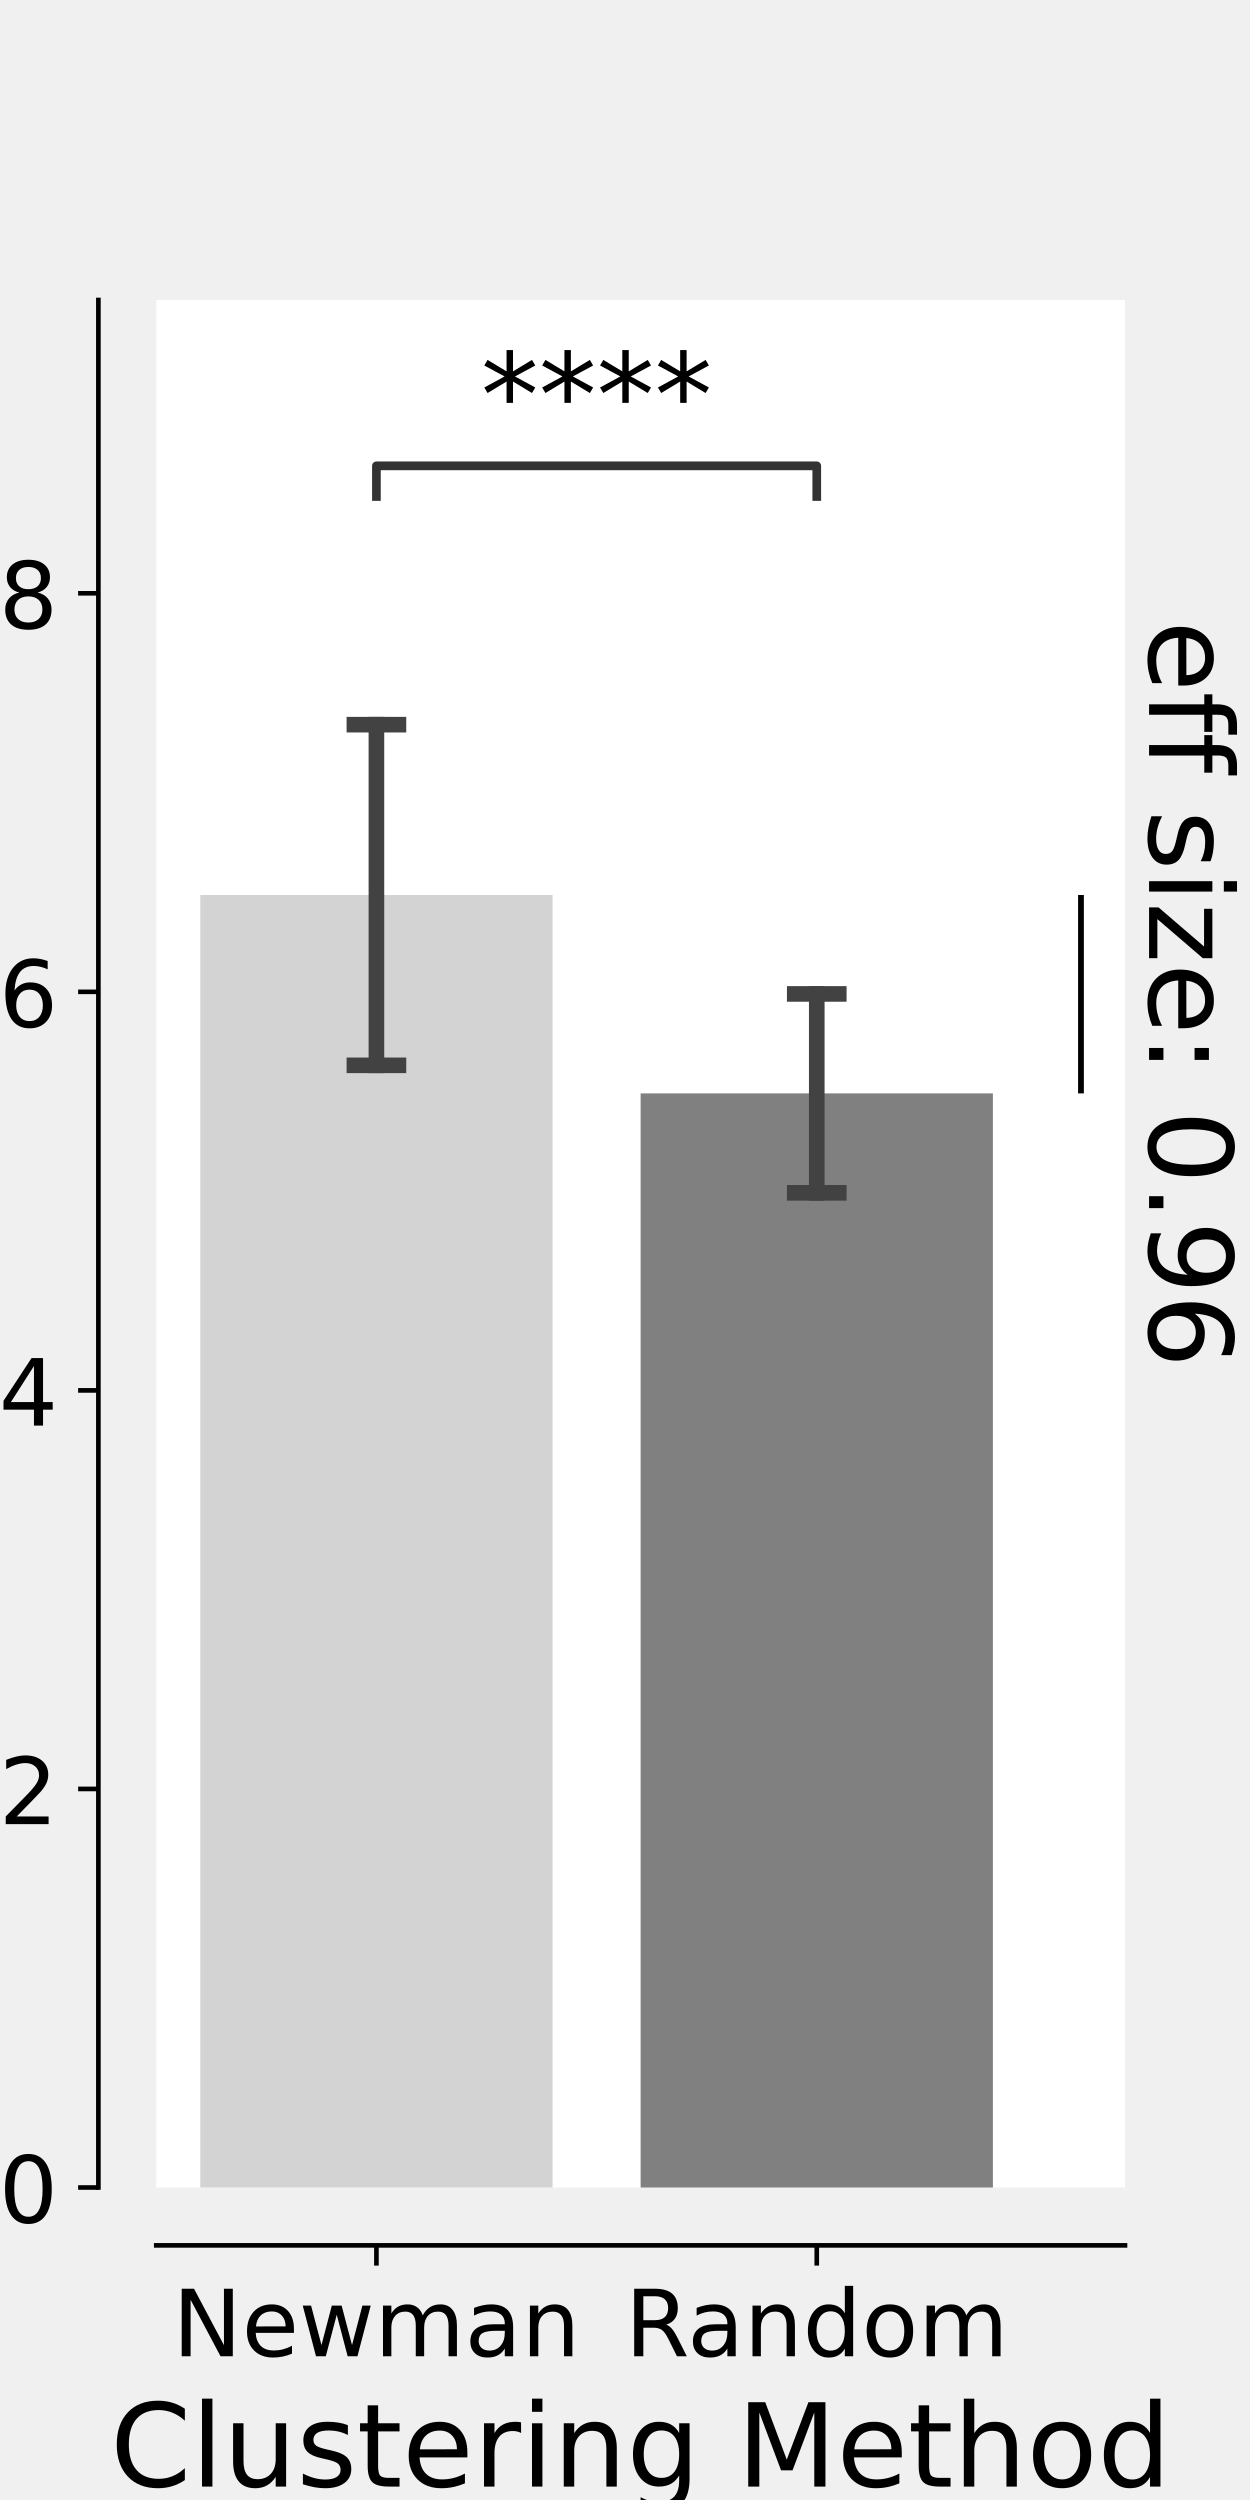
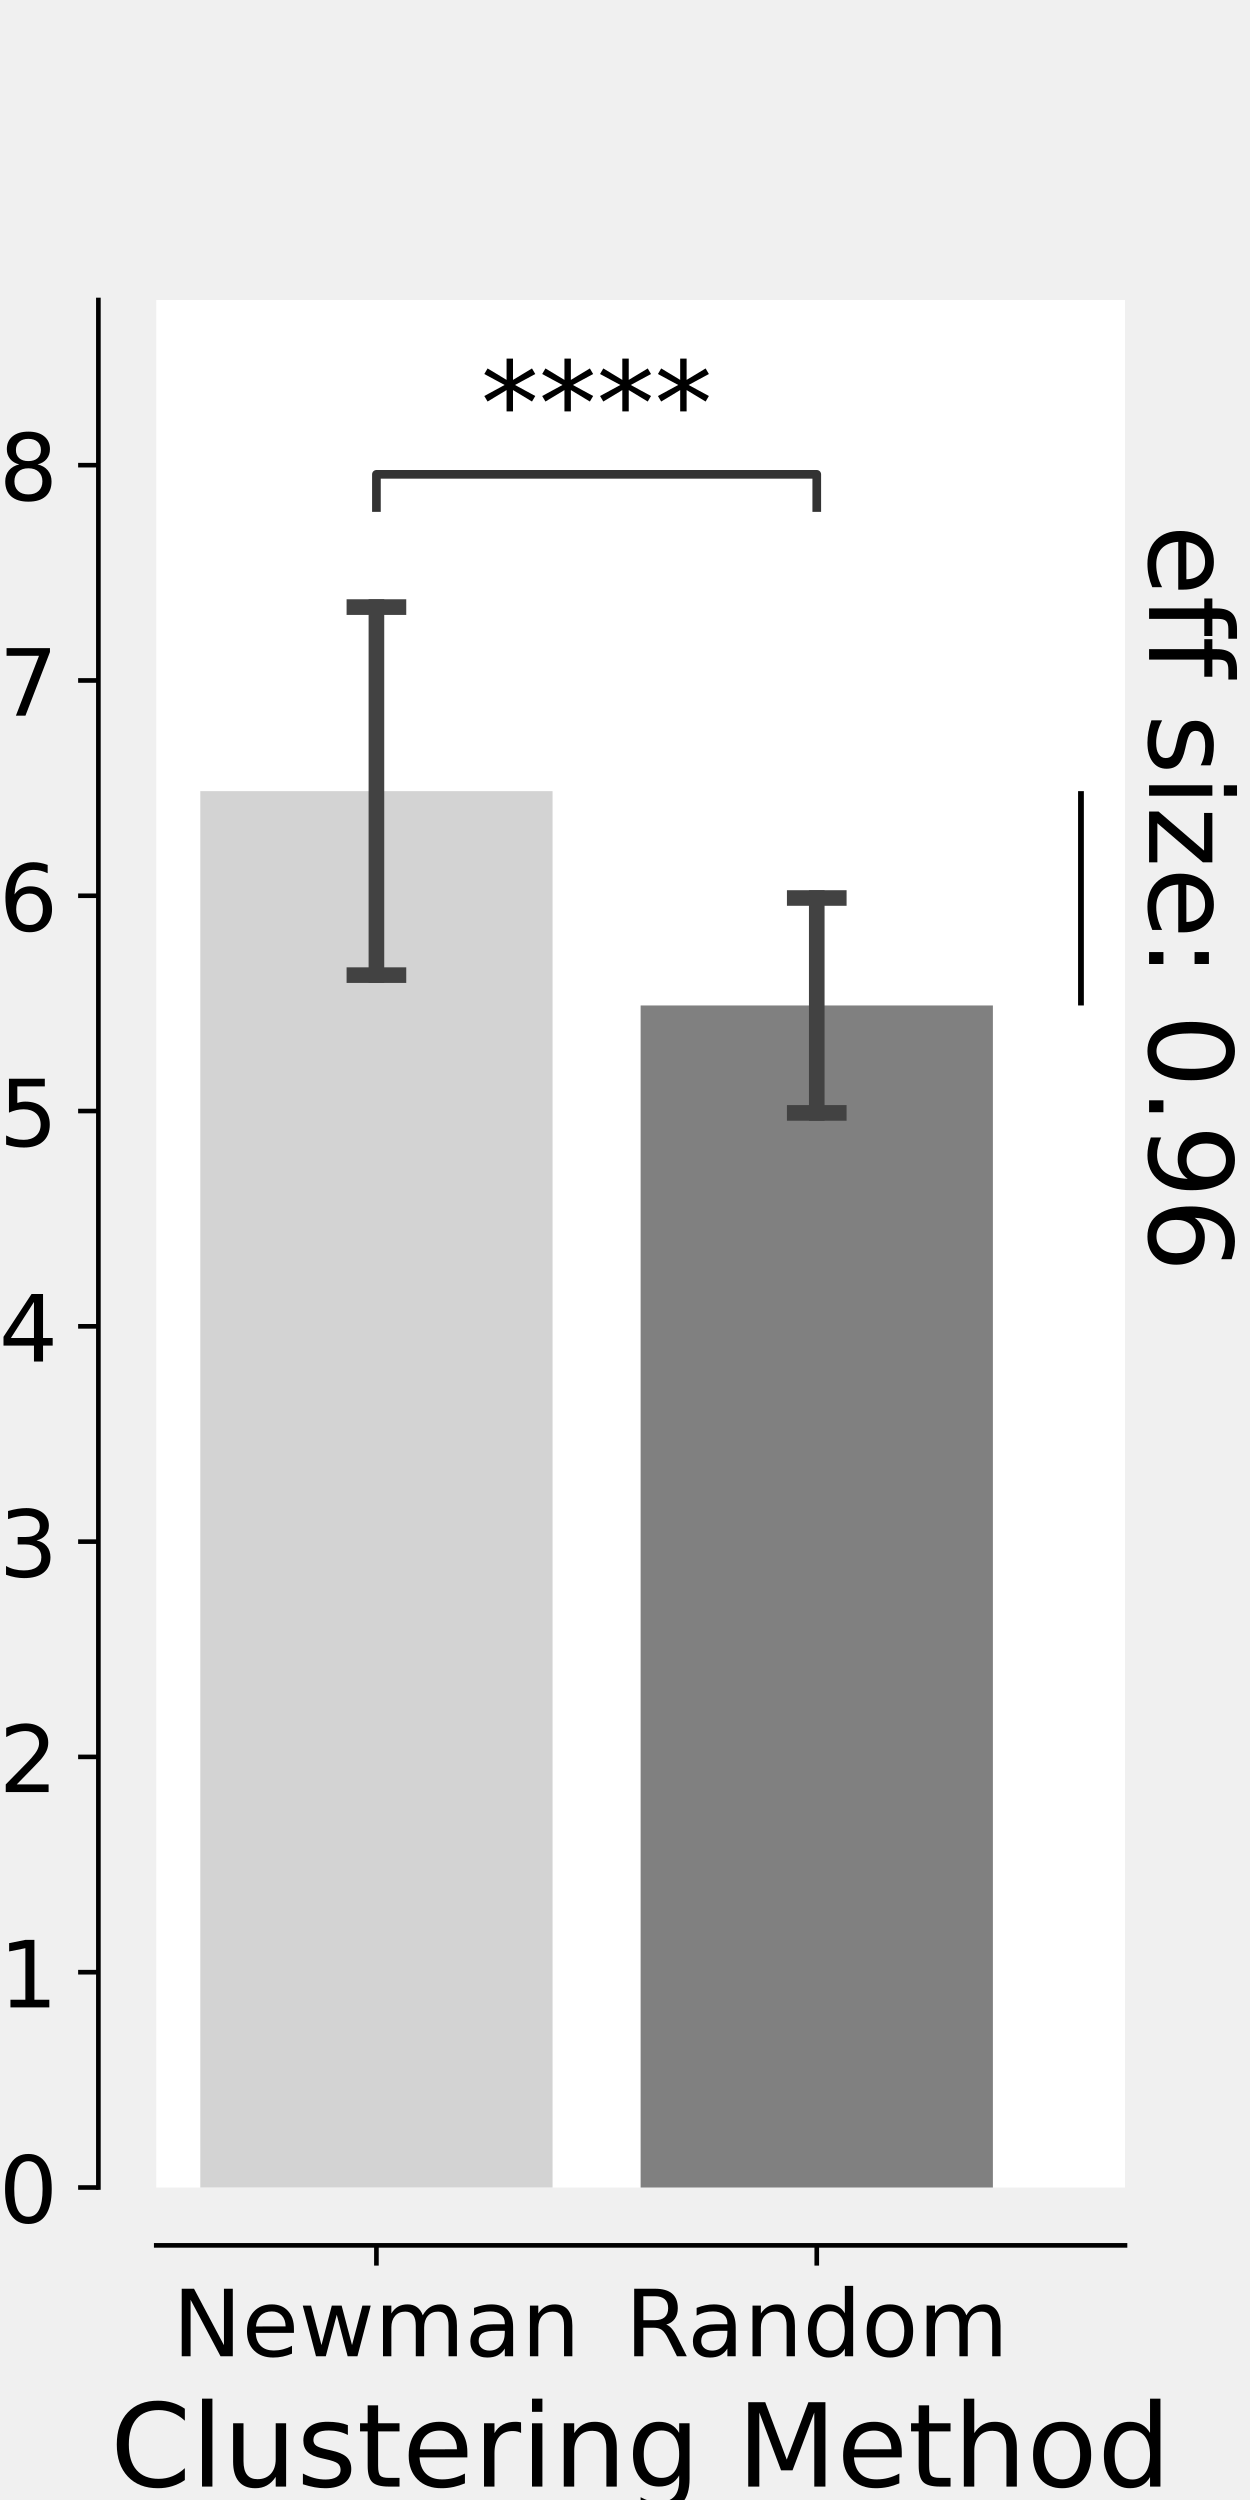
<svg xmlns="http://www.w3.org/2000/svg" xmlns:xlink="http://www.w3.org/1999/xlink" height="432pt" version="1.1" viewBox="0 0 216 432" width="216pt">
  <defs>
    <style type="text/css">*{stroke-linecap:butt;stroke-linejoin:round;}</style>
  </defs>
  <g id="figure_1">
    <g id="patch_1">
      <path d="M 0 432  L 216 432  L 216 0  L 0 0  z " style="fill:none;" />
    </g>
    <g id="axes_1">
      <g id="patch_2">
        <path d="M 27 378  L 194.4 378  L 194.4 51.84  L 27 51.84  z " style="fill:#ffffff;" />
      </g>
      <g id="patch_3">
-         <path clip-path="url(#p0fd2983d20)" d="M 34.609 378  L 95.482 378  L 95.482 154.655  L 34.609 154.655  z " style="fill:#d3d3d3;" />
+         <path clip-path="url(#p87acf8a7d2)" d="M 34.609 378  L 95.482 378  L 95.482 136.706  L 34.609 136.706  z " style="fill:#d3d3d3;" />
      </g>
      <g id="patch_4">
-         <path clip-path="url(#p0fd2983d20)" d="M 110.7 378  L 171.573 378  L 171.573 188.935  L 110.7 188.935  z " style="fill:#808080;" />
+         <path clip-path="url(#p87acf8a7d2)" d="M 110.7 378  L 171.573 378  L 171.573 173.741  L 110.7 173.741  z " style="fill:#808080;" />
      </g>
      <g id="matplotlib.axis_1">
        <g id="xtick_1">
          <g id="line2d_1">
            <defs>
-               <path d="M 0 0  L 0 3.5  " id="m1e51593201" style="stroke:#000000;stroke-width:0.8;" />
+               <path d="M 0 0  L 0 3.5  " id="m593644cdab" style="stroke:#000000;stroke-width:0.8;" />
            </defs>
            <g>
-               <use style="stroke:#000000;stroke-width:0.8;" x="65.045" xlink:href="#m1e51593201" y="388" />
+               <use style="stroke:#000000;stroke-width:0.8;" x="65.045" xlink:href="#m593644cdab" y="388" />
            </g>
          </g>
          <g id="text_1">
            <g transform="translate(29.83046 407.1575)scale(0.16 -0.16)">
              <defs>
                <path d="M 9.812 72.906  L 23.094 72.906  L 55.422 11.922  L 55.422 72.906  L 64.984 72.906  L 64.984 0  L 51.703 0  L 19.391 60.984  L 19.391 0  L 9.812 0  z " id="DejaVuSans-78" />
                <path d="M 56.203 29.594  L 56.203 25.203  L 14.891 25.203  Q 15.484 15.922 20.484 11.062  Q 25.484 6.203 34.422 6.203  Q 39.594 6.203 44.453 7.469  Q 49.312 8.734 54.109 11.281  L 54.109 2.781  Q 49.266 0.734 44.188 -0.344  Q 39.109 -1.422 33.891 -1.422  Q 20.797 -1.422 13.156 6.188  Q 5.516 13.812 5.516 26.812  Q 5.516 40.234 12.766 48.109  Q 20.016 56 32.328 56  Q 43.359 56 49.781 48.891  Q 56.203 41.797 56.203 29.594  z M 47.219 32.234  Q 47.125 39.594 43.094 43.984  Q 39.062 48.391 32.422 48.391  Q 24.906 48.391 20.391 44.141  Q 15.875 39.891 15.188 32.172  z " id="DejaVuSans-101" />
                <path d="M 4.203 54.688  L 13.188 54.688  L 24.422 12.016  L 35.594 54.688  L 46.188 54.688  L 57.422 12.016  L 68.609 54.688  L 77.594 54.688  L 63.281 0  L 52.688 0  L 40.922 44.828  L 29.109 0  L 18.5 0  z " id="DejaVuSans-119" />
                <path d="M 52 44.188  Q 55.375 50.25 60.062 53.125  Q 64.75 56 71.094 56  Q 79.641 56 84.281 50.016  Q 88.922 44.047 88.922 33.016  L 88.922 0  L 79.891 0  L 79.891 32.719  Q 79.891 40.578 77.094 44.375  Q 74.312 48.188 68.609 48.188  Q 61.625 48.188 57.562 43.547  Q 53.516 38.922 53.516 30.906  L 53.516 0  L 44.484 0  L 44.484 32.719  Q 44.484 40.625 41.703 44.406  Q 38.922 48.188 33.109 48.188  Q 26.219 48.188 22.156 43.531  Q 18.109 38.875 18.109 30.906  L 18.109 0  L 9.078 0  L 9.078 54.688  L 18.109 54.688  L 18.109 46.188  Q 21.188 51.219 25.484 53.609  Q 29.781 56 35.688 56  Q 41.656 56 45.828 52.969  Q 50 49.953 52 44.188  z " id="DejaVuSans-109" />
                <path d="M 34.281 27.484  Q 23.391 27.484 19.188 25  Q 14.984 22.516 14.984 16.5  Q 14.984 11.719 18.141 8.906  Q 21.297 6.109 26.703 6.109  Q 34.188 6.109 38.703 11.406  Q 43.219 16.703 43.219 25.484  L 43.219 27.484  z M 52.203 31.203  L 52.203 0  L 43.219 0  L 43.219 8.297  Q 40.141 3.328 35.547 0.953  Q 30.953 -1.422 24.312 -1.422  Q 15.922 -1.422 10.953 3.297  Q 6 8.016 6 15.922  Q 6 25.141 12.172 29.828  Q 18.359 34.516 30.609 34.516  L 43.219 34.516  L 43.219 35.406  Q 43.219 41.609 39.141 45  Q 35.062 48.391 27.688 48.391  Q 23 48.391 18.547 47.266  Q 14.109 46.141 10.016 43.891  L 10.016 52.203  Q 14.938 54.109 19.578 55.047  Q 24.219 56 28.609 56  Q 40.484 56 46.344 49.844  Q 52.203 43.703 52.203 31.203  z " id="DejaVuSans-97" />
                <path d="M 54.891 33.016  L 54.891 0  L 45.906 0  L 45.906 32.719  Q 45.906 40.484 42.875 44.328  Q 39.844 48.188 33.797 48.188  Q 26.516 48.188 22.312 43.547  Q 18.109 38.922 18.109 30.906  L 18.109 0  L 9.078 0  L 9.078 54.688  L 18.109 54.688  L 18.109 46.188  Q 21.344 51.125 25.703 53.562  Q 30.078 56 35.797 56  Q 45.219 56 50.047 50.172  Q 54.891 44.344 54.891 33.016  z " id="DejaVuSans-110" />
              </defs>
              <use xlink:href="#DejaVuSans-78" />
              <use x="74.805" xlink:href="#DejaVuSans-101" />
              <use x="136.328" xlink:href="#DejaVuSans-119" />
              <use x="218.115" xlink:href="#DejaVuSans-109" />
              <use x="315.527" xlink:href="#DejaVuSans-97" />
              <use x="376.807" xlink:href="#DejaVuSans-110" />
            </g>
          </g>
        </g>
        <g id="xtick_2">
          <g id="line2d_2">
            <g>
-               <use style="stroke:#000000;stroke-width:0.8;" x="141.136" xlink:href="#m1e51593201" y="388" />
+               <use style="stroke:#000000;stroke-width:0.8;" x="141.136" xlink:href="#m593644cdab" y="388" />
            </g>
          </g>
          <g id="text_2">
            <g transform="translate(108.0189 407.1575)scale(0.16 -0.16)">
              <defs>
                <path d="M 44.391 34.188  Q 47.562 33.109 50.562 29.594  Q 53.562 26.078 56.594 19.922  L 66.609 0  L 56 0  L 46.688 18.703  Q 43.062 26.031 39.672 28.422  Q 36.281 30.812 30.422 30.812  L 19.672 30.812  L 19.672 0  L 9.812 0  L 9.812 72.906  L 32.078 72.906  Q 44.578 72.906 50.734 67.672  Q 56.891 62.453 56.891 51.906  Q 56.891 45.016 53.688 40.469  Q 50.484 35.938 44.391 34.188  z M 19.672 64.797  L 19.672 38.922  L 32.078 38.922  Q 39.203 38.922 42.844 42.219  Q 46.484 45.516 46.484 51.906  Q 46.484 58.297 42.844 61.547  Q 39.203 64.797 32.078 64.797  z " id="DejaVuSans-82" />
                <path d="M 45.406 46.391  L 45.406 75.984  L 54.391 75.984  L 54.391 0  L 45.406 0  L 45.406 8.203  Q 42.578 3.328 38.25 0.953  Q 33.938 -1.422 27.875 -1.422  Q 17.969 -1.422 11.734 6.484  Q 5.516 14.406 5.516 27.297  Q 5.516 40.188 11.734 48.094  Q 17.969 56 27.875 56  Q 33.938 56 38.25 53.625  Q 42.578 51.266 45.406 46.391  z M 14.797 27.297  Q 14.797 17.391 18.875 11.75  Q 22.953 6.109 30.078 6.109  Q 37.203 6.109 41.297 11.75  Q 45.406 17.391 45.406 27.297  Q 45.406 37.203 41.297 42.844  Q 37.203 48.484 30.078 48.484  Q 22.953 48.484 18.875 42.844  Q 14.797 37.203 14.797 27.297  z " id="DejaVuSans-100" />
                <path d="M 30.609 48.391  Q 23.391 48.391 19.188 42.75  Q 14.984 37.109 14.984 27.297  Q 14.984 17.484 19.156 11.844  Q 23.344 6.203 30.609 6.203  Q 37.797 6.203 41.984 11.859  Q 46.188 17.531 46.188 27.297  Q 46.188 37.016 41.984 42.703  Q 37.797 48.391 30.609 48.391  z M 30.609 56  Q 42.328 56 49.016 48.375  Q 55.719 40.766 55.719 27.297  Q 55.719 13.875 49.016 6.219  Q 42.328 -1.422 30.609 -1.422  Q 18.844 -1.422 12.172 6.219  Q 5.516 13.875 5.516 27.297  Q 5.516 40.766 12.172 48.375  Q 18.844 56 30.609 56  z " id="DejaVuSans-111" />
              </defs>
              <use xlink:href="#DejaVuSans-82" />
              <use x="67.232" xlink:href="#DejaVuSans-97" />
              <use x="128.512" xlink:href="#DejaVuSans-110" />
              <use x="191.891" xlink:href="#DejaVuSans-100" />
              <use x="255.367" xlink:href="#DejaVuSans-111" />
              <use x="316.549" xlink:href="#DejaVuSans-109" />
            </g>
          </g>
        </g>
        <g id="text_3">
          <g transform="translate(19.05937 429.6819)scale(0.2 -0.2)">
            <defs>
              <path d="M 64.406 67.281  L 64.406 56.891  Q 59.422 61.531 53.781 63.812  Q 48.141 66.109 41.797 66.109  Q 29.297 66.109 22.656 58.469  Q 16.016 50.828 16.016 36.375  Q 16.016 21.969 22.656 14.328  Q 29.297 6.688 41.797 6.688  Q 48.141 6.688 53.781 8.984  Q 59.422 11.281 64.406 15.922  L 64.406 5.609  Q 59.234 2.094 53.438 0.328  Q 47.656 -1.422 41.219 -1.422  Q 24.656 -1.422 15.125 8.703  Q 5.609 18.844 5.609 36.375  Q 5.609 53.953 15.125 64.078  Q 24.656 74.219 41.219 74.219  Q 47.75 74.219 53.531 72.484  Q 59.328 70.75 64.406 67.281  z " id="DejaVuSans-67" />
              <path d="M 9.422 75.984  L 18.406 75.984  L 18.406 0  L 9.422 0  z " id="DejaVuSans-108" />
              <path d="M 8.5 21.578  L 8.5 54.688  L 17.484 54.688  L 17.484 21.922  Q 17.484 14.156 20.5 10.266  Q 23.531 6.391 29.594 6.391  Q 36.859 6.391 41.078 11.031  Q 45.312 15.672 45.312 23.688  L 45.312 54.688  L 54.297 54.688  L 54.297 0  L 45.312 0  L 45.312 8.406  Q 42.047 3.422 37.719 1  Q 33.406 -1.422 27.688 -1.422  Q 18.266 -1.422 13.375 4.438  Q 8.5 10.297 8.5 21.578  z M 31.109 56  z " id="DejaVuSans-117" />
              <path d="M 44.281 53.078  L 44.281 44.578  Q 40.484 46.531 36.375 47.5  Q 32.281 48.484 27.875 48.484  Q 21.188 48.484 17.844 46.438  Q 14.5 44.391 14.5 40.281  Q 14.5 37.156 16.891 35.375  Q 19.281 33.594 26.516 31.984  L 29.594 31.297  Q 39.156 29.25 43.188 25.516  Q 47.219 21.781 47.219 15.094  Q 47.219 7.469 41.188 3.016  Q 35.156 -1.422 24.609 -1.422  Q 20.219 -1.422 15.453 -0.562  Q 10.688 0.297 5.422 2  L 5.422 11.281  Q 10.406 8.688 15.234 7.391  Q 20.062 6.109 24.812 6.109  Q 31.156 6.109 34.562 8.281  Q 37.984 10.453 37.984 14.406  Q 37.984 18.062 35.516 20.016  Q 33.062 21.969 24.703 23.781  L 21.578 24.516  Q 13.234 26.266 9.516 29.906  Q 5.812 33.547 5.812 39.891  Q 5.812 47.609 11.281 51.797  Q 16.75 56 26.812 56  Q 31.781 56 36.172 55.266  Q 40.578 54.547 44.281 53.078  z " id="DejaVuSans-115" />
              <path d="M 18.312 70.219  L 18.312 54.688  L 36.812 54.688  L 36.812 47.703  L 18.312 47.703  L 18.312 18.016  Q 18.312 11.328 20.141 9.422  Q 21.969 7.516 27.594 7.516  L 36.812 7.516  L 36.812 0  L 27.594 0  Q 17.188 0 13.234 3.875  Q 9.281 7.766 9.281 18.016  L 9.281 47.703  L 2.688 47.703  L 2.688 54.688  L 9.281 54.688  L 9.281 70.219  z " id="DejaVuSans-116" />
              <path d="M 41.109 46.297  Q 39.594 47.172 37.812 47.578  Q 36.031 48 33.891 48  Q 26.266 48 22.188 43.047  Q 18.109 38.094 18.109 28.812  L 18.109 0  L 9.078 0  L 9.078 54.688  L 18.109 54.688  L 18.109 46.188  Q 20.953 51.172 25.484 53.578  Q 30.031 56 36.531 56  Q 37.453 56 38.578 55.875  Q 39.703 55.766 41.062 55.516  z " id="DejaVuSans-114" />
              <path d="M 9.422 54.688  L 18.406 54.688  L 18.406 0  L 9.422 0  z M 9.422 75.984  L 18.406 75.984  L 18.406 64.594  L 9.422 64.594  z " id="DejaVuSans-105" />
              <path d="M 45.406 27.984  Q 45.406 37.75 41.375 43.109  Q 37.359 48.484 30.078 48.484  Q 22.859 48.484 18.828 43.109  Q 14.797 37.75 14.797 27.984  Q 14.797 18.266 18.828 12.891  Q 22.859 7.516 30.078 7.516  Q 37.359 7.516 41.375 12.891  Q 45.406 18.266 45.406 27.984  z M 54.391 6.781  Q 54.391 -7.172 48.188 -13.984  Q 42 -20.797 29.203 -20.797  Q 24.469 -20.797 20.266 -20.094  Q 16.062 -19.391 12.109 -17.922  L 12.109 -9.188  Q 16.062 -11.328 19.922 -12.344  Q 23.781 -13.375 27.781 -13.375  Q 36.625 -13.375 41.016 -8.766  Q 45.406 -4.156 45.406 5.172  L 45.406 9.625  Q 42.625 4.781 38.281 2.391  Q 33.938 0 27.875 0  Q 17.828 0 11.672 7.656  Q 5.516 15.328 5.516 27.984  Q 5.516 40.672 11.672 48.328  Q 17.828 56 27.875 56  Q 33.938 56 38.281 53.609  Q 42.625 51.219 45.406 46.391  L 45.406 54.688  L 54.391 54.688  z " id="DejaVuSans-103" />
              <path id="DejaVuSans-32" />
              <path d="M 9.812 72.906  L 24.516 72.906  L 43.109 23.297  L 61.812 72.906  L 76.516 72.906  L 76.516 0  L 66.891 0  L 66.891 64.016  L 48.094 14.016  L 38.188 14.016  L 19.391 64.016  L 19.391 0  L 9.812 0  z " id="DejaVuSans-77" />
              <path d="M 54.891 33.016  L 54.891 0  L 45.906 0  L 45.906 32.719  Q 45.906 40.484 42.875 44.328  Q 39.844 48.188 33.797 48.188  Q 26.516 48.188 22.312 43.547  Q 18.109 38.922 18.109 30.906  L 18.109 0  L 9.078 0  L 9.078 75.984  L 18.109 75.984  L 18.109 46.188  Q 21.344 51.125 25.703 53.562  Q 30.078 56 35.797 56  Q 45.219 56 50.047 50.172  Q 54.891 44.344 54.891 33.016  z " id="DejaVuSans-104" />
            </defs>
            <use xlink:href="#DejaVuSans-67" />
            <use x="69.824" xlink:href="#DejaVuSans-108" />
            <use x="97.607" xlink:href="#DejaVuSans-117" />
            <use x="160.986" xlink:href="#DejaVuSans-115" />
            <use x="213.086" xlink:href="#DejaVuSans-116" />
            <use x="252.295" xlink:href="#DejaVuSans-101" />
            <use x="313.818" xlink:href="#DejaVuSans-114" />
            <use x="354.932" xlink:href="#DejaVuSans-105" />
            <use x="382.715" xlink:href="#DejaVuSans-110" />
            <use x="446.094" xlink:href="#DejaVuSans-103" />
            <use x="509.57" xlink:href="#DejaVuSans-32" />
            <use x="541.357" xlink:href="#DejaVuSans-77" />
            <use x="627.637" xlink:href="#DejaVuSans-101" />
            <use x="689.16" xlink:href="#DejaVuSans-116" />
            <use x="728.369" xlink:href="#DejaVuSans-104" />
            <use x="791.748" xlink:href="#DejaVuSans-111" />
            <use x="852.93" xlink:href="#DejaVuSans-100" />
          </g>
        </g>
      </g>
      <g id="matplotlib.axis_2">
        <g id="ytick_1">
          <g id="line2d_3">
            <defs>
-               <path d="M 0 0  L -3.5 0  " id="m46b3420277" style="stroke:#000000;stroke-width:0.8;" />
+               <path d="M 0 0  L -3.5 0  " id="mf413967c6c" style="stroke:#000000;stroke-width:0.8;" />
            </defs>
            <g>
-               <use style="stroke:#000000;stroke-width:0.8;" x="17" xlink:href="#m46b3420277" y="378" />
+               <use style="stroke:#000000;stroke-width:0.8;" x="17" xlink:href="#mf413967c6c" y="378" />
            </g>
          </g>
          <g id="text_4">
            <g transform="translate(-15.445 384.0788)scale(0.16 -0.16)">
              <defs>
                <path d="M 31.781 66.406  Q 24.172 66.406 20.328 58.906  Q 16.5 51.422 16.5 36.375  Q 16.5 21.391 20.328 13.891  Q 24.172 6.391 31.781 6.391  Q 39.453 6.391 43.281 13.891  Q 47.125 21.391 47.125 36.375  Q 47.125 51.422 43.281 58.906  Q 39.453 66.406 31.781 66.406  z M 31.781 74.219  Q 44.047 74.219 50.516 64.516  Q 56.984 54.828 56.984 36.375  Q 56.984 17.969 50.516 8.266  Q 44.047 -1.422 31.781 -1.422  Q 19.531 -1.422 13.062 8.266  Q 6.594 17.969 6.594 36.375  Q 6.594 54.828 13.062 64.516  Q 19.531 74.219 31.781 74.219  z " id="DejaVuSans-48" />
                <path d="M 10.688 12.406  L 21 12.406  L 21 0  L 10.688 0  z " id="DejaVuSans-46" />
              </defs>
              <use xlink:href="#DejaVuSans-48" />
              <use x="63.623" xlink:href="#DejaVuSans-46" />
              <use x="95.41" xlink:href="#DejaVuSans-48" />
            </g>
          </g>
        </g>
        <g id="ytick_2">
          <g id="line2d_4">
            <g>
-               <use style="stroke:#000000;stroke-width:0.8;" x="17" xlink:href="#m46b3420277" y="309.13" />
+               <use style="stroke:#000000;stroke-width:0.8;" x="17" xlink:href="#mf413967c6c" y="340.798" />
            </g>
          </g>
          <g id="text_5">
-             <g transform="translate(-15.445 315.2087)scale(0.16 -0.16)">
-               <defs>
-                 <path d="M 19.188 8.297  L 53.609 8.297  L 53.609 0  L 7.328 0  L 7.328 8.297  Q 12.938 14.109 22.625 23.891  Q 32.328 33.688 34.812 36.531  Q 39.547 41.844 41.422 45.531  Q 43.312 49.219 43.312 52.781  Q 43.312 58.594 39.234 62.25  Q 35.156 65.922 28.609 65.922  Q 23.969 65.922 18.812 64.312  Q 13.672 62.703 7.812 59.422  L 7.812 69.391  Q 13.766 71.781 18.938 73  Q 24.125 74.219 28.422 74.219  Q 39.75 74.219 46.484 68.547  Q 53.219 62.891 53.219 53.422  Q 53.219 48.922 51.531 44.891  Q 49.859 40.875 45.406 35.406  Q 44.188 33.984 37.641 27.219  Q 31.109 20.453 19.188 8.297  z " id="DejaVuSans-50" />
-               </defs>
-               <use xlink:href="#DejaVuSans-48" />
-               <use x="63.623" xlink:href="#DejaVuSans-46" />
-               <use x="95.41" xlink:href="#DejaVuSans-50" />
+             <g transform="translate(-15.445 346.8764)scale(0.16 -0.16)">
+               <defs>
+                 <path d="M 12.406 8.297  L 28.516 8.297  L 28.516 63.922  L 10.984 60.406  L 10.984 69.391  L 28.422 72.906  L 38.281 72.906  L 38.281 8.297  L 54.391 8.297  L 54.391 0  L 12.406 0  z " id="DejaVuSans-49" />
+               </defs>
+               <use xlink:href="#DejaVuSans-48" />
+               <use x="63.623" xlink:href="#DejaVuSans-46" />
+               <use x="95.41" xlink:href="#DejaVuSans-49" />
            </g>
          </g>
        </g>
        <g id="ytick_3">
          <g id="line2d_5">
            <g>
-               <use style="stroke:#000000;stroke-width:0.8;" x="17" xlink:href="#m46b3420277" y="240.26" />
+               <use style="stroke:#000000;stroke-width:0.8;" x="17" xlink:href="#mf413967c6c" y="303.595" />
            </g>
          </g>
          <g id="text_6">
-             <g transform="translate(-15.445 246.3387)scale(0.16 -0.16)">
-               <defs>
-                 <path d="M 37.797 64.312  L 12.891 25.391  L 37.797 25.391  z M 35.203 72.906  L 47.609 72.906  L 47.609 25.391  L 58.016 25.391  L 58.016 17.188  L 47.609 17.188  L 47.609 0  L 37.797 0  L 37.797 17.188  L 4.891 17.188  L 4.891 26.703  z " id="DejaVuSans-52" />
-               </defs>
-               <use xlink:href="#DejaVuSans-48" />
-               <use x="63.623" xlink:href="#DejaVuSans-46" />
-               <use x="95.41" xlink:href="#DejaVuSans-52" />
+             <g transform="translate(-15.445 309.674)scale(0.16 -0.16)">
+               <defs>
+                 <path d="M 19.188 8.297  L 53.609 8.297  L 53.609 0  L 7.328 0  L 7.328 8.297  Q 12.938 14.109 22.625 23.891  Q 32.328 33.688 34.812 36.531  Q 39.547 41.844 41.422 45.531  Q 43.312 49.219 43.312 52.781  Q 43.312 58.594 39.234 62.25  Q 35.156 65.922 28.609 65.922  Q 23.969 65.922 18.812 64.312  Q 13.672 62.703 7.812 59.422  L 7.812 69.391  Q 13.766 71.781 18.938 73  Q 24.125 74.219 28.422 74.219  Q 39.75 74.219 46.484 68.547  Q 53.219 62.891 53.219 53.422  Q 53.219 48.922 51.531 44.891  Q 49.859 40.875 45.406 35.406  Q 44.188 33.984 37.641 27.219  Q 31.109 20.453 19.188 8.297  z " id="DejaVuSans-50" />
+               </defs>
+               <use xlink:href="#DejaVuSans-48" />
+               <use x="63.623" xlink:href="#DejaVuSans-46" />
+               <use x="95.41" xlink:href="#DejaVuSans-50" />
            </g>
          </g>
        </g>
        <g id="ytick_4">
          <g id="line2d_6">
            <g>
-               <use style="stroke:#000000;stroke-width:0.8;" x="17" xlink:href="#m46b3420277" y="171.39" />
+               <use style="stroke:#000000;stroke-width:0.8;" x="17" xlink:href="#mf413967c6c" y="266.393" />
            </g>
          </g>
          <g id="text_7">
-             <g transform="translate(-15.445 177.4686)scale(0.16 -0.16)">
-               <defs>
-                 <path d="M 33.016 40.375  Q 26.375 40.375 22.484 35.828  Q 18.609 31.297 18.609 23.391  Q 18.609 15.531 22.484 10.953  Q 26.375 6.391 33.016 6.391  Q 39.656 6.391 43.531 10.953  Q 47.406 15.531 47.406 23.391  Q 47.406 31.297 43.531 35.828  Q 39.656 40.375 33.016 40.375  z M 52.594 71.297  L 52.594 62.312  Q 48.875 64.062 45.094 64.984  Q 41.312 65.922 37.594 65.922  Q 27.828 65.922 22.672 59.328  Q 17.531 52.734 16.797 39.406  Q 19.672 43.656 24.016 45.922  Q 28.375 48.188 33.594 48.188  Q 44.578 48.188 50.953 41.516  Q 57.328 34.859 57.328 23.391  Q 57.328 12.156 50.688 5.359  Q 44.047 -1.422 33.016 -1.422  Q 20.359 -1.422 13.672 8.266  Q 6.984 17.969 6.984 36.375  Q 6.984 53.656 15.188 63.938  Q 23.391 74.219 37.203 74.219  Q 40.922 74.219 44.703 73.484  Q 48.484 72.75 52.594 71.297  z " id="DejaVuSans-54" />
-               </defs>
-               <use xlink:href="#DejaVuSans-48" />
-               <use x="63.623" xlink:href="#DejaVuSans-46" />
-               <use x="95.41" xlink:href="#DejaVuSans-54" />
+             <g transform="translate(-15.445 272.4717)scale(0.16 -0.16)">
+               <defs>
+                 <path d="M 40.578 39.312  Q 47.656 37.797 51.625 33  Q 55.609 28.219 55.609 21.188  Q 55.609 10.406 48.188 4.484  Q 40.766 -1.422 27.094 -1.422  Q 22.516 -1.422 17.656 -0.516  Q 12.797 0.391 7.625 2.203  L 7.625 11.719  Q 11.719 9.328 16.594 8.109  Q 21.484 6.891 26.812 6.891  Q 36.078 6.891 40.938 10.547  Q 45.797 14.203 45.797 21.188  Q 45.797 27.641 41.281 31.266  Q 36.766 34.906 28.719 34.906  L 20.219 34.906  L 20.219 43.016  L 29.109 43.016  Q 36.375 43.016 40.234 45.922  Q 44.094 48.828 44.094 54.297  Q 44.094 59.906 40.109 62.906  Q 36.141 65.922 28.719 65.922  Q 24.656 65.922 20.016 65.031  Q 15.375 64.156 9.812 62.312  L 9.812 71.094  Q 15.438 72.656 20.344 73.438  Q 25.25 74.219 29.594 74.219  Q 40.828 74.219 47.359 69.109  Q 53.906 64.016 53.906 55.328  Q 53.906 49.266 50.438 45.094  Q 46.969 40.922 40.578 39.312  z " id="DejaVuSans-51" />
+               </defs>
+               <use xlink:href="#DejaVuSans-48" />
+               <use x="63.623" xlink:href="#DejaVuSans-46" />
+               <use x="95.41" xlink:href="#DejaVuSans-51" />
            </g>
          </g>
        </g>
        <g id="ytick_5">
          <g id="line2d_7">
            <g>
-               <use style="stroke:#000000;stroke-width:0.8;" x="17" xlink:href="#m46b3420277" y="102.52" />
+               <use style="stroke:#000000;stroke-width:0.8;" x="17" xlink:href="#mf413967c6c" y="229.191" />
            </g>
          </g>
          <g id="text_8">
-             <g transform="translate(-15.445 108.5986)scale(0.16 -0.16)">
+             <g transform="translate(-15.445 235.2693)scale(0.16 -0.16)">
+               <defs>
+                 <path d="M 37.797 64.312  L 12.891 25.391  L 37.797 25.391  z M 35.203 72.906  L 47.609 72.906  L 47.609 25.391  L 58.016 25.391  L 58.016 17.188  L 47.609 17.188  L 47.609 0  L 37.797 0  L 37.797 17.188  L 4.891 17.188  L 4.891 26.703  z " id="DejaVuSans-52" />
+               </defs>
+               <use xlink:href="#DejaVuSans-48" />
+               <use x="63.623" xlink:href="#DejaVuSans-46" />
+               <use x="95.41" xlink:href="#DejaVuSans-52" />
+             </g>
+           </g>
+         </g>
+         <g id="ytick_6">
+           <g id="line2d_8">
+             <g>
+               <use style="stroke:#000000;stroke-width:0.8;" x="17" xlink:href="#mf413967c6c" y="191.988" />
+             </g>
+           </g>
+           <g id="text_9">
+             <g transform="translate(-15.445 198.067)scale(0.16 -0.16)">
+               <defs>
+                 <path d="M 10.797 72.906  L 49.516 72.906  L 49.516 64.594  L 19.828 64.594  L 19.828 46.734  Q 21.969 47.469 24.109 47.828  Q 26.266 48.188 28.422 48.188  Q 40.625 48.188 47.75 41.5  Q 54.891 34.812 54.891 23.391  Q 54.891 11.625 47.562 5.094  Q 40.234 -1.422 26.906 -1.422  Q 22.312 -1.422 17.547 -0.641  Q 12.797 0.141 7.719 1.703  L 7.719 11.625  Q 12.109 9.234 16.797 8.062  Q 21.484 6.891 26.703 6.891  Q 35.156 6.891 40.078 11.328  Q 45.016 15.766 45.016 23.391  Q 45.016 31 40.078 35.438  Q 35.156 39.891 26.703 39.891  Q 22.75 39.891 18.812 39.016  Q 14.891 38.141 10.797 36.281  z " id="DejaVuSans-53" />
+               </defs>
+               <use xlink:href="#DejaVuSans-48" />
+               <use x="63.623" xlink:href="#DejaVuSans-46" />
+               <use x="95.41" xlink:href="#DejaVuSans-53" />
+             </g>
+           </g>
+         </g>
+         <g id="ytick_7">
+           <g id="line2d_9">
+             <g>
+               <use style="stroke:#000000;stroke-width:0.8;" x="17" xlink:href="#mf413967c6c" y="154.786" />
+             </g>
+           </g>
+           <g id="text_10">
+             <g transform="translate(-15.445 160.8646)scale(0.16 -0.16)">
+               <defs>
+                 <path d="M 33.016 40.375  Q 26.375 40.375 22.484 35.828  Q 18.609 31.297 18.609 23.391  Q 18.609 15.531 22.484 10.953  Q 26.375 6.391 33.016 6.391  Q 39.656 6.391 43.531 10.953  Q 47.406 15.531 47.406 23.391  Q 47.406 31.297 43.531 35.828  Q 39.656 40.375 33.016 40.375  z M 52.594 71.297  L 52.594 62.312  Q 48.875 64.062 45.094 64.984  Q 41.312 65.922 37.594 65.922  Q 27.828 65.922 22.672 59.328  Q 17.531 52.734 16.797 39.406  Q 19.672 43.656 24.016 45.922  Q 28.375 48.188 33.594 48.188  Q 44.578 48.188 50.953 41.516  Q 57.328 34.859 57.328 23.391  Q 57.328 12.156 50.688 5.359  Q 44.047 -1.422 33.016 -1.422  Q 20.359 -1.422 13.672 8.266  Q 6.984 17.969 6.984 36.375  Q 6.984 53.656 15.188 63.938  Q 23.391 74.219 37.203 74.219  Q 40.922 74.219 44.703 73.484  Q 48.484 72.75 52.594 71.297  z " id="DejaVuSans-54" />
+               </defs>
+               <use xlink:href="#DejaVuSans-48" />
+               <use x="63.623" xlink:href="#DejaVuSans-46" />
+               <use x="95.41" xlink:href="#DejaVuSans-54" />
+             </g>
+           </g>
+         </g>
+         <g id="ytick_8">
+           <g id="line2d_10">
+             <g>
+               <use style="stroke:#000000;stroke-width:0.8;" x="17" xlink:href="#mf413967c6c" y="117.584" />
+             </g>
+           </g>
+           <g id="text_11">
+             <g transform="translate(-15.445 123.6623)scale(0.16 -0.16)">
+               <defs>
+                 <path d="M 8.203 72.906  L 55.078 72.906  L 55.078 68.703  L 28.609 0  L 18.312 0  L 43.219 64.594  L 8.203 64.594  z " id="DejaVuSans-55" />
+               </defs>
+               <use xlink:href="#DejaVuSans-48" />
+               <use x="63.623" xlink:href="#DejaVuSans-46" />
+               <use x="95.41" xlink:href="#DejaVuSans-55" />
+             </g>
+           </g>
+         </g>
+         <g id="ytick_9">
+           <g id="line2d_11">
+             <g>
+               <use style="stroke:#000000;stroke-width:0.8;" x="17" xlink:href="#mf413967c6c" y="80.381" />
+             </g>
+           </g>
+           <g id="text_12">
+             <g transform="translate(-15.445 86.45991)scale(0.16 -0.16)">
              <defs>
                <path d="M 31.781 34.625  Q 24.75 34.625 20.719 30.859  Q 16.703 27.094 16.703 20.516  Q 16.703 13.922 20.719 10.156  Q 24.75 6.391 31.781 6.391  Q 38.812 6.391 42.859 10.172  Q 46.922 13.969 46.922 20.516  Q 46.922 27.094 42.891 30.859  Q 38.875 34.625 31.781 34.625  z M 21.922 38.812  Q 15.578 40.375 12.031 44.719  Q 8.5 49.078 8.5 55.328  Q 8.5 64.062 14.719 69.141  Q 20.953 74.219 31.781 74.219  Q 42.672 74.219 48.875 69.141  Q 55.078 64.062 55.078 55.328  Q 55.078 49.078 51.531 44.719  Q 48 40.375 41.703 38.812  Q 48.828 37.156 52.797 32.312  Q 56.781 27.484 56.781 20.516  Q 56.781 9.906 50.312 4.234  Q 43.844 -1.422 31.781 -1.422  Q 19.734 -1.422 13.25 4.234  Q 6.781 9.906 6.781 20.516  Q 6.781 27.484 10.781 32.312  Q 14.797 37.156 21.922 38.812  z M 18.312 54.391  Q 18.312 48.734 21.844 45.562  Q 25.391 42.391 31.781 42.391  Q 38.141 42.391 41.719 45.562  Q 45.312 48.734 45.312 54.391  Q 45.312 60.062 41.719 63.234  Q 38.141 66.406 31.781 66.406  Q 25.391 66.406 21.844 63.234  Q 18.312 60.062 18.312 54.391  z " id="DejaVuSans-56" />
              </defs>
              <use xlink:href="#DejaVuSans-48" />
              <use x="63.623" xlink:href="#DejaVuSans-46" />
              <use x="95.41" xlink:href="#DejaVuSans-56" />
            </g>
          </g>
        </g>
-         <g id="text_9">
-           <g transform="translate(-23.60438 271.6403)rotate(-90)scale(0.2 -0.2)">
+         <g id="text_13">
+           <g transform="translate(-23.60438 415.8763)rotate(-90)scale(0.2 -0.2)">
            <defs>
-               <path d="M 53.516 70.516  L 53.516 60.891  Q 47.906 63.578 42.922 64.891  Q 37.938 66.219 33.297 66.219  Q 25.25 66.219 20.875 63.094  Q 16.5 59.969 16.5 54.203  Q 16.5 49.359 19.406 46.891  Q 22.312 44.438 30.422 42.922  L 36.375 41.703  Q 47.406 39.594 52.656 34.297  Q 57.906 29 57.906 20.125  Q 57.906 9.516 50.797 4.047  Q 43.703 -1.422 29.984 -1.422  Q 24.812 -1.422 18.969 -0.25  Q 13.141 0.922 6.891 3.219  L 6.891 13.375  Q 12.891 10.016 18.656 8.297  Q 24.422 6.594 29.984 6.594  Q 38.422 6.594 43.016 9.906  Q 47.609 13.234 47.609 19.391  Q 47.609 24.75 44.312 27.781  Q 41.016 30.812 33.5 32.328  L 27.484 33.5  Q 16.453 35.688 11.516 40.375  Q 6.594 45.062 6.594 53.422  Q 6.594 63.094 13.406 68.656  Q 20.219 74.219 32.172 74.219  Q 37.312 74.219 42.625 73.281  Q 47.953 72.359 53.516 70.516  z " id="DejaVuSans-83" />
+               <path d="M 9.812 72.906  L 19.672 72.906  L 19.672 8.297  L 55.172 8.297  L 55.172 0  L 9.812 0  z " id="DejaVuSans-76" />
+               <path d="M 32.172 -5.078  Q 28.375 -14.844 24.75 -17.812  Q 21.141 -20.797 15.094 -20.797  L 7.906 -20.797  L 7.906 -13.281  L 13.188 -13.281  Q 16.891 -13.281 18.938 -11.516  Q 21 -9.766 23.484 -3.219  L 25.094 0.875  L 2.984 54.688  L 12.5 54.688  L 29.594 11.922  L 46.688 54.688  L 56.203 54.688  z " id="DejaVuSans-121" />
              <path d="M 48.781 52.594  L 48.781 44.188  Q 44.969 46.297 41.141 47.344  Q 37.312 48.391 33.406 48.391  Q 24.656 48.391 19.812 42.844  Q 14.984 37.312 14.984 27.297  Q 14.984 17.281 19.812 11.734  Q 24.656 6.203 33.406 6.203  Q 37.312 6.203 41.141 7.25  Q 44.969 8.297 48.781 10.406  L 48.781 2.094  Q 45.016 0.344 40.984 -0.531  Q 36.969 -1.422 32.422 -1.422  Q 20.062 -1.422 12.781 6.344  Q 5.516 14.109 5.516 27.297  Q 5.516 40.672 12.859 48.328  Q 20.219 56 33.016 56  Q 37.156 56 41.109 55.141  Q 45.062 54.297 48.781 52.594  z " id="DejaVuSans-99" />
+               <path d="M 34.188 63.188  L 20.797 26.906  L 47.609 26.906  z M 28.609 72.906  L 39.797 72.906  L 67.578 0  L 57.328 0  L 50.688 18.703  L 17.828 18.703  L 11.188 0  L 0.781 0  z " id="DejaVuSans-65" />
            </defs>
-             <use xlink:href="#DejaVuSans-82" />
-             <use x="67.232" xlink:href="#DejaVuSans-97" />
-             <use x="128.512" xlink:href="#DejaVuSans-110" />
-             <use x="191.891" xlink:href="#DejaVuSans-100" />
-             <use x="255.367" xlink:href="#DejaVuSans-32" />
-             <use x="287.154" xlink:href="#DejaVuSans-83" />
-             <use x="350.631" xlink:href="#DejaVuSans-99" />
-             <use x="405.611" xlink:href="#DejaVuSans-111" />
-             <use x="466.793" xlink:href="#DejaVuSans-114" />
-             <use x="505.656" xlink:href="#DejaVuSans-101" />
+             <use xlink:href="#DejaVuSans-76" />
+             <use x="55.713" xlink:href="#DejaVuSans-78" />
+             <use x="130.518" xlink:href="#DejaVuSans-32" />
+             <use x="162.305" xlink:href="#DejaVuSans-67" />
+             <use x="232.129" xlink:href="#DejaVuSans-111" />
+             <use x="293.311" xlink:href="#DejaVuSans-109" />
+             <use x="390.723" xlink:href="#DejaVuSans-109" />
+             <use x="488.135" xlink:href="#DejaVuSans-117" />
+             <use x="551.514" xlink:href="#DejaVuSans-110" />
+             <use x="614.893" xlink:href="#DejaVuSans-105" />
+             <use x="642.676" xlink:href="#DejaVuSans-116" />
+             <use x="681.885" xlink:href="#DejaVuSans-121" />
+             <use x="741.064" xlink:href="#DejaVuSans-32" />
+             <use x="772.852" xlink:href="#DejaVuSans-82" />
+             <use x="837.834" xlink:href="#DejaVuSans-101" />
+             <use x="899.357" xlink:href="#DejaVuSans-99" />
+             <use x="954.338" xlink:href="#DejaVuSans-111" />
+             <use x="1015.52" xlink:href="#DejaVuSans-110" />
+             <use x="1078.898" xlink:href="#DejaVuSans-115" />
+             <use x="1130.998" xlink:href="#DejaVuSans-116" />
+             <use x="1170.207" xlink:href="#DejaVuSans-114" />
+             <use x="1211.32" xlink:href="#DejaVuSans-117" />
+             <use x="1274.699" xlink:href="#DejaVuSans-99" />
+             <use x="1329.68" xlink:href="#DejaVuSans-116" />
+             <use x="1368.889" xlink:href="#DejaVuSans-105" />
+             <use x="1396.672" xlink:href="#DejaVuSans-111" />
+             <use x="1457.854" xlink:href="#DejaVuSans-110" />
+             <use x="1521.232" xlink:href="#DejaVuSans-32" />
+             <use x="1553.02" xlink:href="#DejaVuSans-65" />
+             <use x="1619.678" xlink:href="#DejaVuSans-99" />
+             <use x="1674.658" xlink:href="#DejaVuSans-99" />
+             <use x="1729.639" xlink:href="#DejaVuSans-117" />
+             <use x="1793.018" xlink:href="#DejaVuSans-114" />
+             <use x="1834.131" xlink:href="#DejaVuSans-97" />
+             <use x="1895.41" xlink:href="#DejaVuSans-99" />
+             <use x="1950.391" xlink:href="#DejaVuSans-121" />
          </g>
        </g>
      </g>
      <g id="LineCollection_1">
-         <path clip-path="url(#p0fd2983d20)" d="M 186.791 188.935  L 186.791 154.655  " style="fill:none;stroke:#000000;" />
-       </g>
-       <g id="line2d_8">
-         <path clip-path="url(#p0fd2983d20)" d="M 65.045 184.089  L 65.045 125.222  " style="fill:none;stroke:#424242;stroke-linecap:square;stroke-width:2.7;" />
-       </g>
-       <g id="line2d_9">
-         <path clip-path="url(#p0fd2983d20)" d="M 61.241 184.089  L 68.85 184.089  " style="fill:none;stroke:#424242;stroke-linecap:square;stroke-width:2.7;" />
-       </g>
-       <g id="line2d_10">
-         <path clip-path="url(#p0fd2983d20)" d="M 61.241 125.222  L 68.85 125.222  " style="fill:none;stroke:#424242;stroke-linecap:square;stroke-width:2.7;" />
-       </g>
-       <g id="line2d_11">
-         <path clip-path="url(#p0fd2983d20)" d="M 141.136 206.122  L 141.136 171.749  " style="fill:none;stroke:#424242;stroke-linecap:square;stroke-width:2.7;" />
+         <path clip-path="url(#p87acf8a7d2)" d="M 186.791 173.741  L 186.791 136.706  " style="fill:none;stroke:#000000;" />
      </g>
      <g id="line2d_12">
-         <path clip-path="url(#p0fd2983d20)" d="M 137.332 206.122  L 144.941 206.122  " style="fill:none;stroke:#424242;stroke-linecap:square;stroke-width:2.7;" />
+         <path clip-path="url(#p87acf8a7d2)" d="M 65.045 168.505  L 65.045 104.908  " style="fill:none;stroke:#424242;stroke-linecap:square;stroke-width:2.7;" />
      </g>
      <g id="line2d_13">
-         <path clip-path="url(#p0fd2983d20)" d="M 137.332 171.749  L 144.941 171.749  " style="fill:none;stroke:#424242;stroke-linecap:square;stroke-width:2.7;" />
+         <path clip-path="url(#p87acf8a7d2)" d="M 61.241 168.505  L 68.85 168.505  " style="fill:none;stroke:#424242;stroke-linecap:square;stroke-width:2.7;" />
      </g>
      <g id="line2d_14">
-         <path clip-path="url(#p0fd2983d20)" d="M 65.045 85.803  L 65.045 80.495  L 141.136 80.495  L 141.136 85.803  " style="fill:none;stroke:#333333;stroke-linecap:square;stroke-width:1.5;" />
+         <path clip-path="url(#p87acf8a7d2)" d="M 61.241 104.908  L 68.85 104.908  " style="fill:none;stroke:#424242;stroke-linecap:square;stroke-width:2.7;" />
+       </g>
+       <g id="line2d_15">
+         <path clip-path="url(#p87acf8a7d2)" d="M 141.136 192.309  L 141.136 155.174  " style="fill:none;stroke:#424242;stroke-linecap:square;stroke-width:2.7;" />
+       </g>
+       <g id="line2d_16">
+         <path clip-path="url(#p87acf8a7d2)" d="M 137.332 192.309  L 144.941 192.309  " style="fill:none;stroke:#424242;stroke-linecap:square;stroke-width:2.7;" />
+       </g>
+       <g id="line2d_17">
+         <path clip-path="url(#p87acf8a7d2)" d="M 137.332 155.174  L 144.941 155.174  " style="fill:none;stroke:#424242;stroke-linecap:square;stroke-width:2.7;" />
+       </g>
+       <g id="line2d_18">
+         <path clip-path="url(#p87acf8a7d2)" d="M 65.045 87.703  L 65.045 81.968  L 141.136 81.968  L 141.136 87.703  " style="fill:none;stroke:#333333;stroke-linecap:square;stroke-width:1.5;" />
      </g>
      <g id="patch_5">
        <path d="M 17 378  L 17 51.84  " style="fill:none;stroke:#000000;stroke-linecap:square;stroke-linejoin:miter;stroke-width:0.8;" />
      </g>
      <g id="patch_6">
        <path d="M 27 388  L 194.4 388  " style="fill:none;stroke:#000000;stroke-linecap:square;stroke-linejoin:miter;stroke-width:0.8;" />
      </g>
-       <g id="text_10">
-         <g transform="translate(83.09091 75.33547)scale(0.2 -0.2)">
+       <g id="text_14">
+         <g transform="translate(83.09091 76.80845)scale(0.2 -0.2)">
          <defs>
            <path d="M 47.016 60.891  L 29.5 51.422  L 47.016 41.891  L 44.188 37.109  L 27.781 47.016  L 27.781 28.609  L 22.219 28.609  L 22.219 47.016  L 5.812 37.109  L 2.984 41.891  L 20.516 51.422  L 2.984 60.891  L 5.812 65.719  L 22.219 55.812  L 22.219 74.219  L 27.781 74.219  L 27.781 55.812  L 44.188 65.719  z " id="DejaVuSans-42" />
          </defs>
          <use xlink:href="#DejaVuSans-42" />
          <use x="50" xlink:href="#DejaVuSans-42" />
          <use x="100" xlink:href="#DejaVuSans-42" />
          <use x="150" xlink:href="#DejaVuSans-42" />
        </g>
      </g>
-       <g id="text_11">
-         <g transform="translate(198.5594 107.2218)rotate(-270)scale(0.2 -0.2)">
+       <g id="text_15">
+         <g transform="translate(198.5594 90.6504)rotate(-270)scale(0.2 -0.2)">
          <defs>
            <path d="M 37.109 75.984  L 37.109 68.5  L 28.516 68.5  Q 23.688 68.5 21.797 66.547  Q 19.922 64.594 19.922 59.516  L 19.922 54.688  L 34.719 54.688  L 34.719 47.703  L 19.922 47.703  L 19.922 0  L 10.891 0  L 10.891 47.703  L 2.297 47.703  L 2.297 54.688  L 10.891 54.688  L 10.891 58.5  Q 10.891 67.625 15.141 71.797  Q 19.391 75.984 28.609 75.984  z " id="DejaVuSans-102" />
            <path d="M 5.516 54.688  L 48.188 54.688  L 48.188 46.484  L 14.406 7.172  L 48.188 7.172  L 48.188 0  L 4.297 0  L 4.297 8.203  L 38.094 47.516  L 5.516 47.516  z " id="DejaVuSans-122" />
            <path d="M 11.719 12.406  L 22.016 12.406  L 22.016 0  L 11.719 0  z M 11.719 51.703  L 22.016 51.703  L 22.016 39.312  L 11.719 39.312  z " id="DejaVuSans-58" />
            <path d="M 10.984 1.516  L 10.984 10.5  Q 14.703 8.734 18.5 7.812  Q 22.312 6.891 25.984 6.891  Q 35.75 6.891 40.891 13.453  Q 46.047 20.016 46.781 33.406  Q 43.953 29.203 39.594 26.953  Q 35.25 24.703 29.984 24.703  Q 19.047 24.703 12.672 31.312  Q 6.297 37.938 6.297 49.422  Q 6.297 60.641 12.938 67.422  Q 19.578 74.219 30.609 74.219  Q 43.266 74.219 49.922 64.516  Q 56.594 54.828 56.594 36.375  Q 56.594 19.141 48.406 8.859  Q 40.234 -1.422 26.422 -1.422  Q 22.703 -1.422 18.891 -0.688  Q 15.094 0.047 10.984 1.516  z M 30.609 32.422  Q 37.25 32.422 41.125 36.953  Q 45.016 41.5 45.016 49.422  Q 45.016 57.281 41.125 61.844  Q 37.25 66.406 30.609 66.406  Q 23.969 66.406 20.094 61.844  Q 16.219 57.281 16.219 49.422  Q 16.219 41.5 20.094 36.953  Q 23.969 32.422 30.609 32.422  z " id="DejaVuSans-57" />
          </defs>
          <use xlink:href="#DejaVuSans-101" />
          <use x="61.523" xlink:href="#DejaVuSans-102" />
          <use x="96.729" xlink:href="#DejaVuSans-102" />
          <use x="131.934" xlink:href="#DejaVuSans-32" />
          <use x="163.721" xlink:href="#DejaVuSans-115" />
          <use x="215.82" xlink:href="#DejaVuSans-105" />
          <use x="243.604" xlink:href="#DejaVuSans-122" />
          <use x="296.094" xlink:href="#DejaVuSans-101" />
          <use x="357.617" xlink:href="#DejaVuSans-58" />
          <use x="391.309" xlink:href="#DejaVuSans-32" />
          <use x="423.096" xlink:href="#DejaVuSans-48" />
          <use x="486.719" xlink:href="#DejaVuSans-46" />
          <use x="518.506" xlink:href="#DejaVuSans-57" />
          <use x="582.129" xlink:href="#DejaVuSans-54" />
        </g>
      </g>
    </g>
  </g>
  <defs>
-     <clipPath id="p0fd2983d20">
+     <clipPath id="p87acf8a7d2">
      <rect height="326.16" width="167.4" x="27" y="51.84" />
    </clipPath>
  </defs>
</svg>
